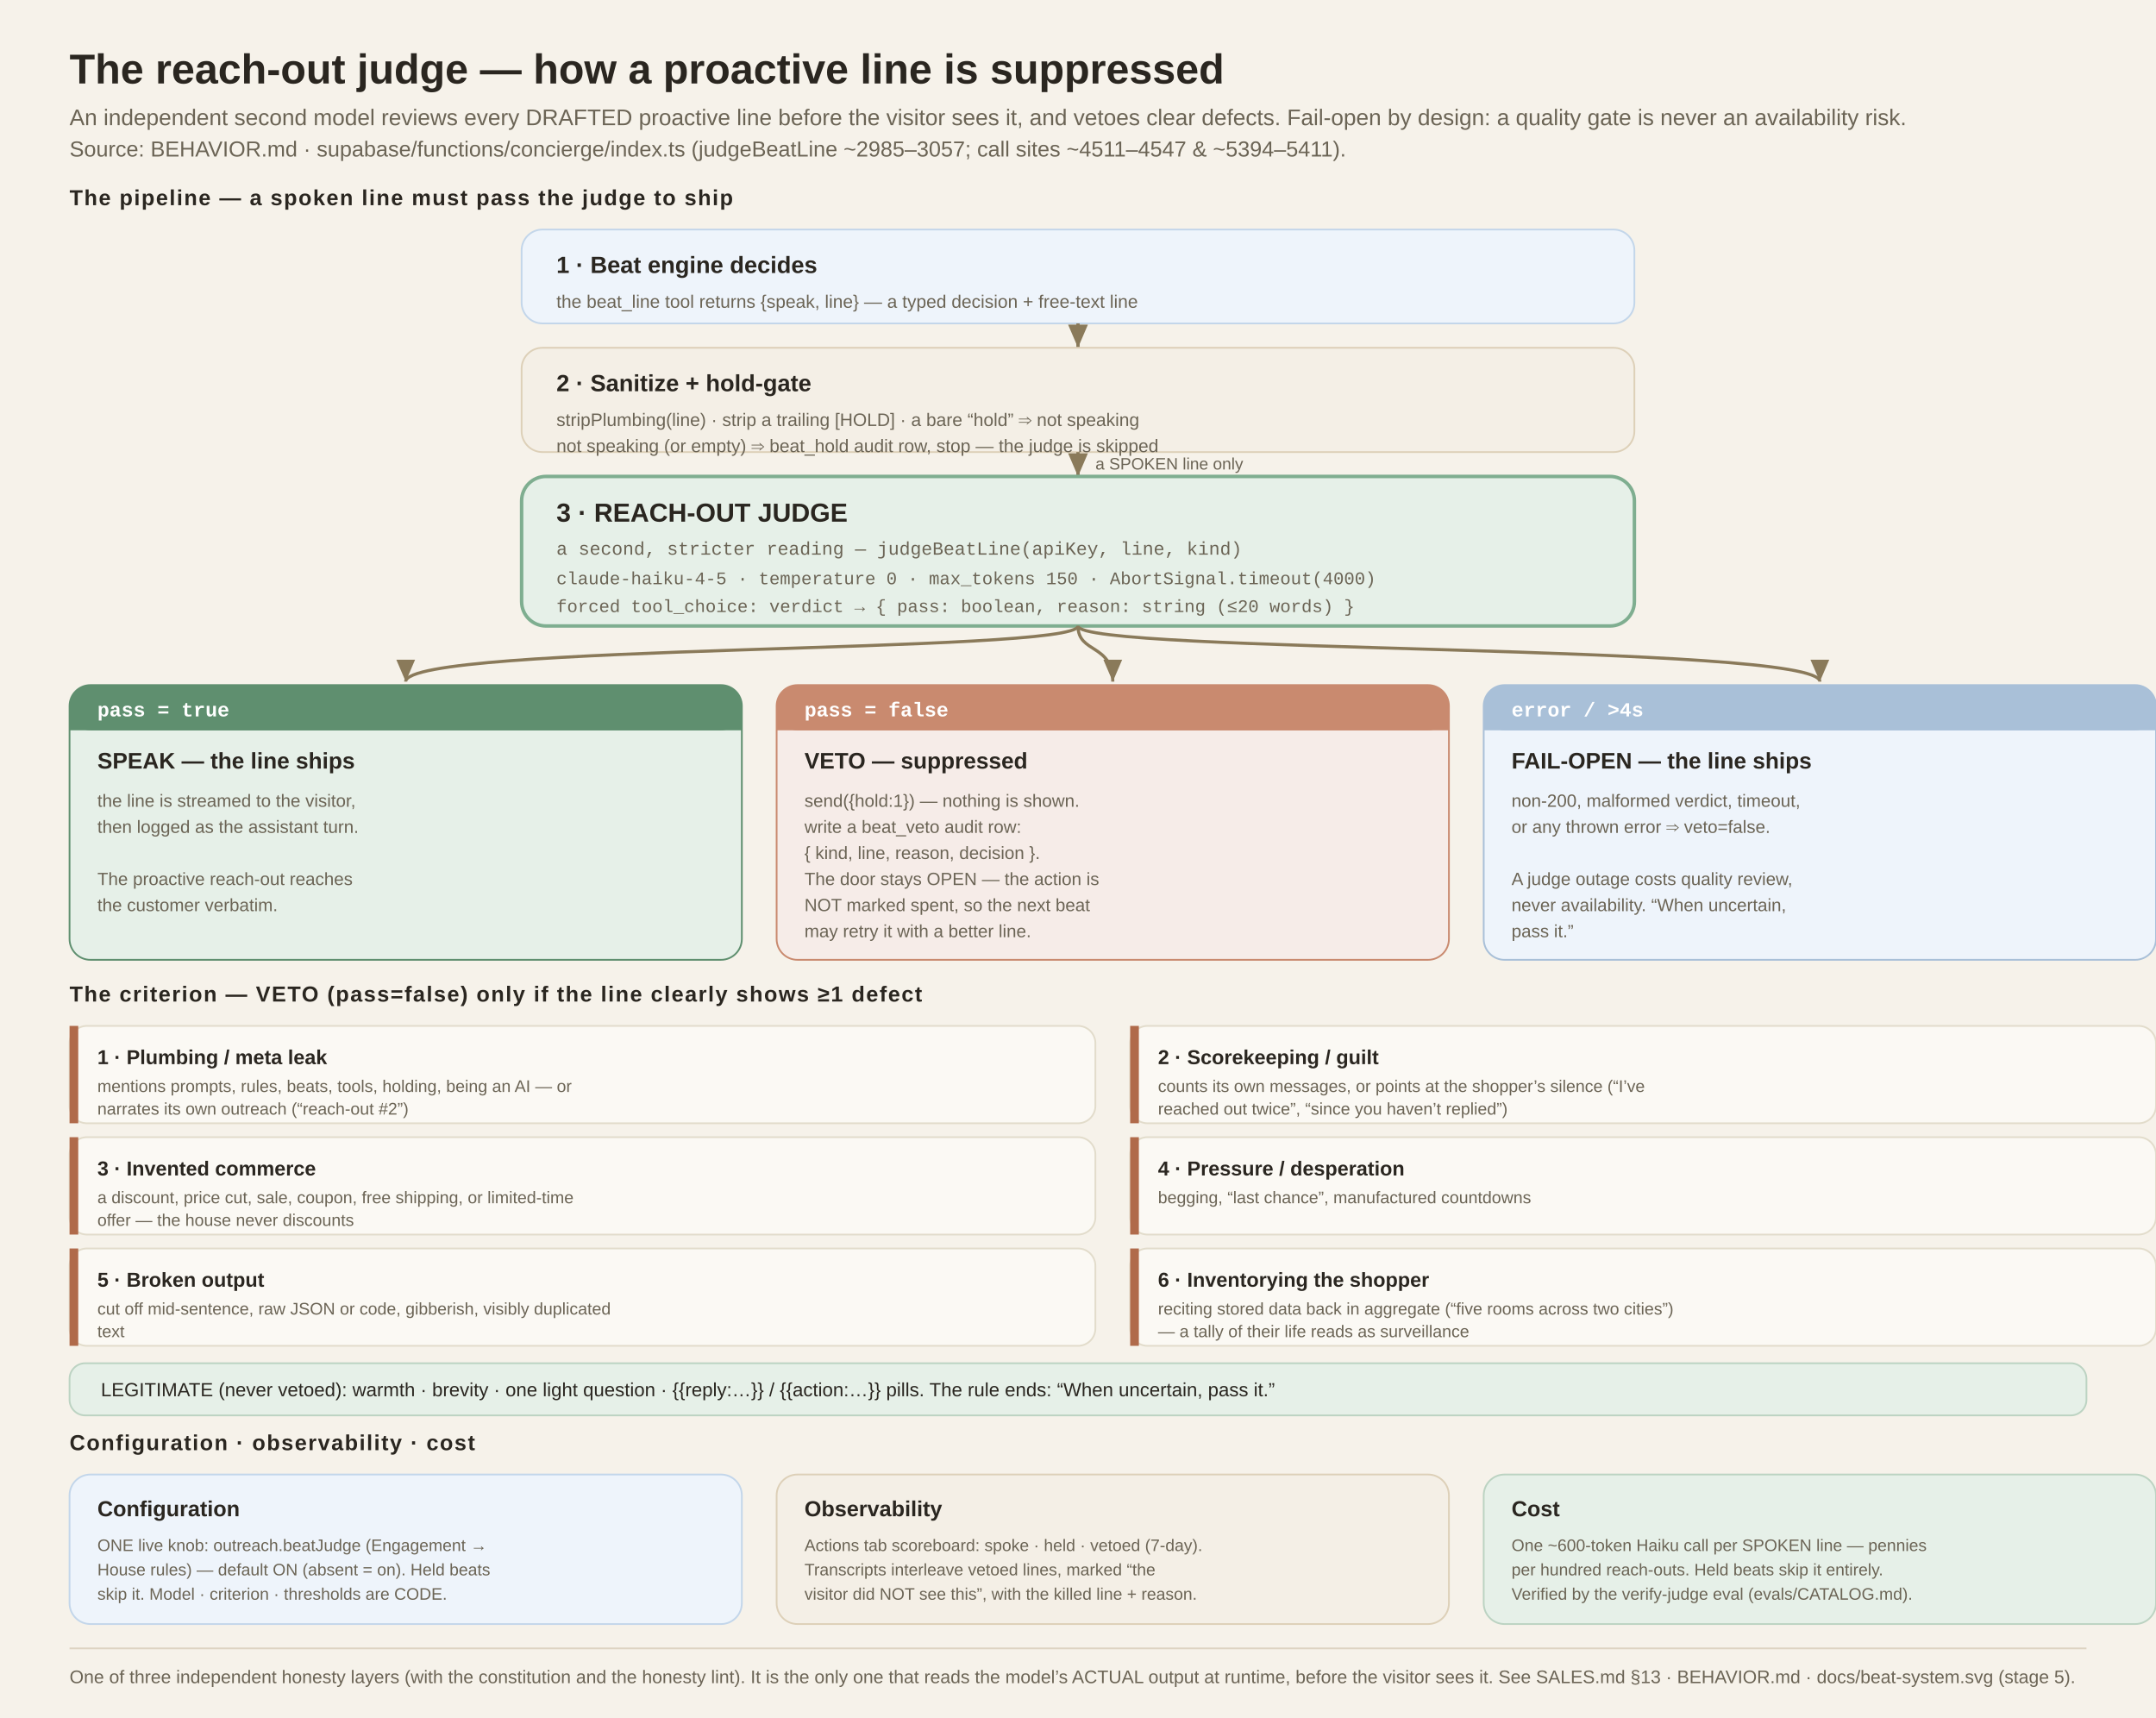
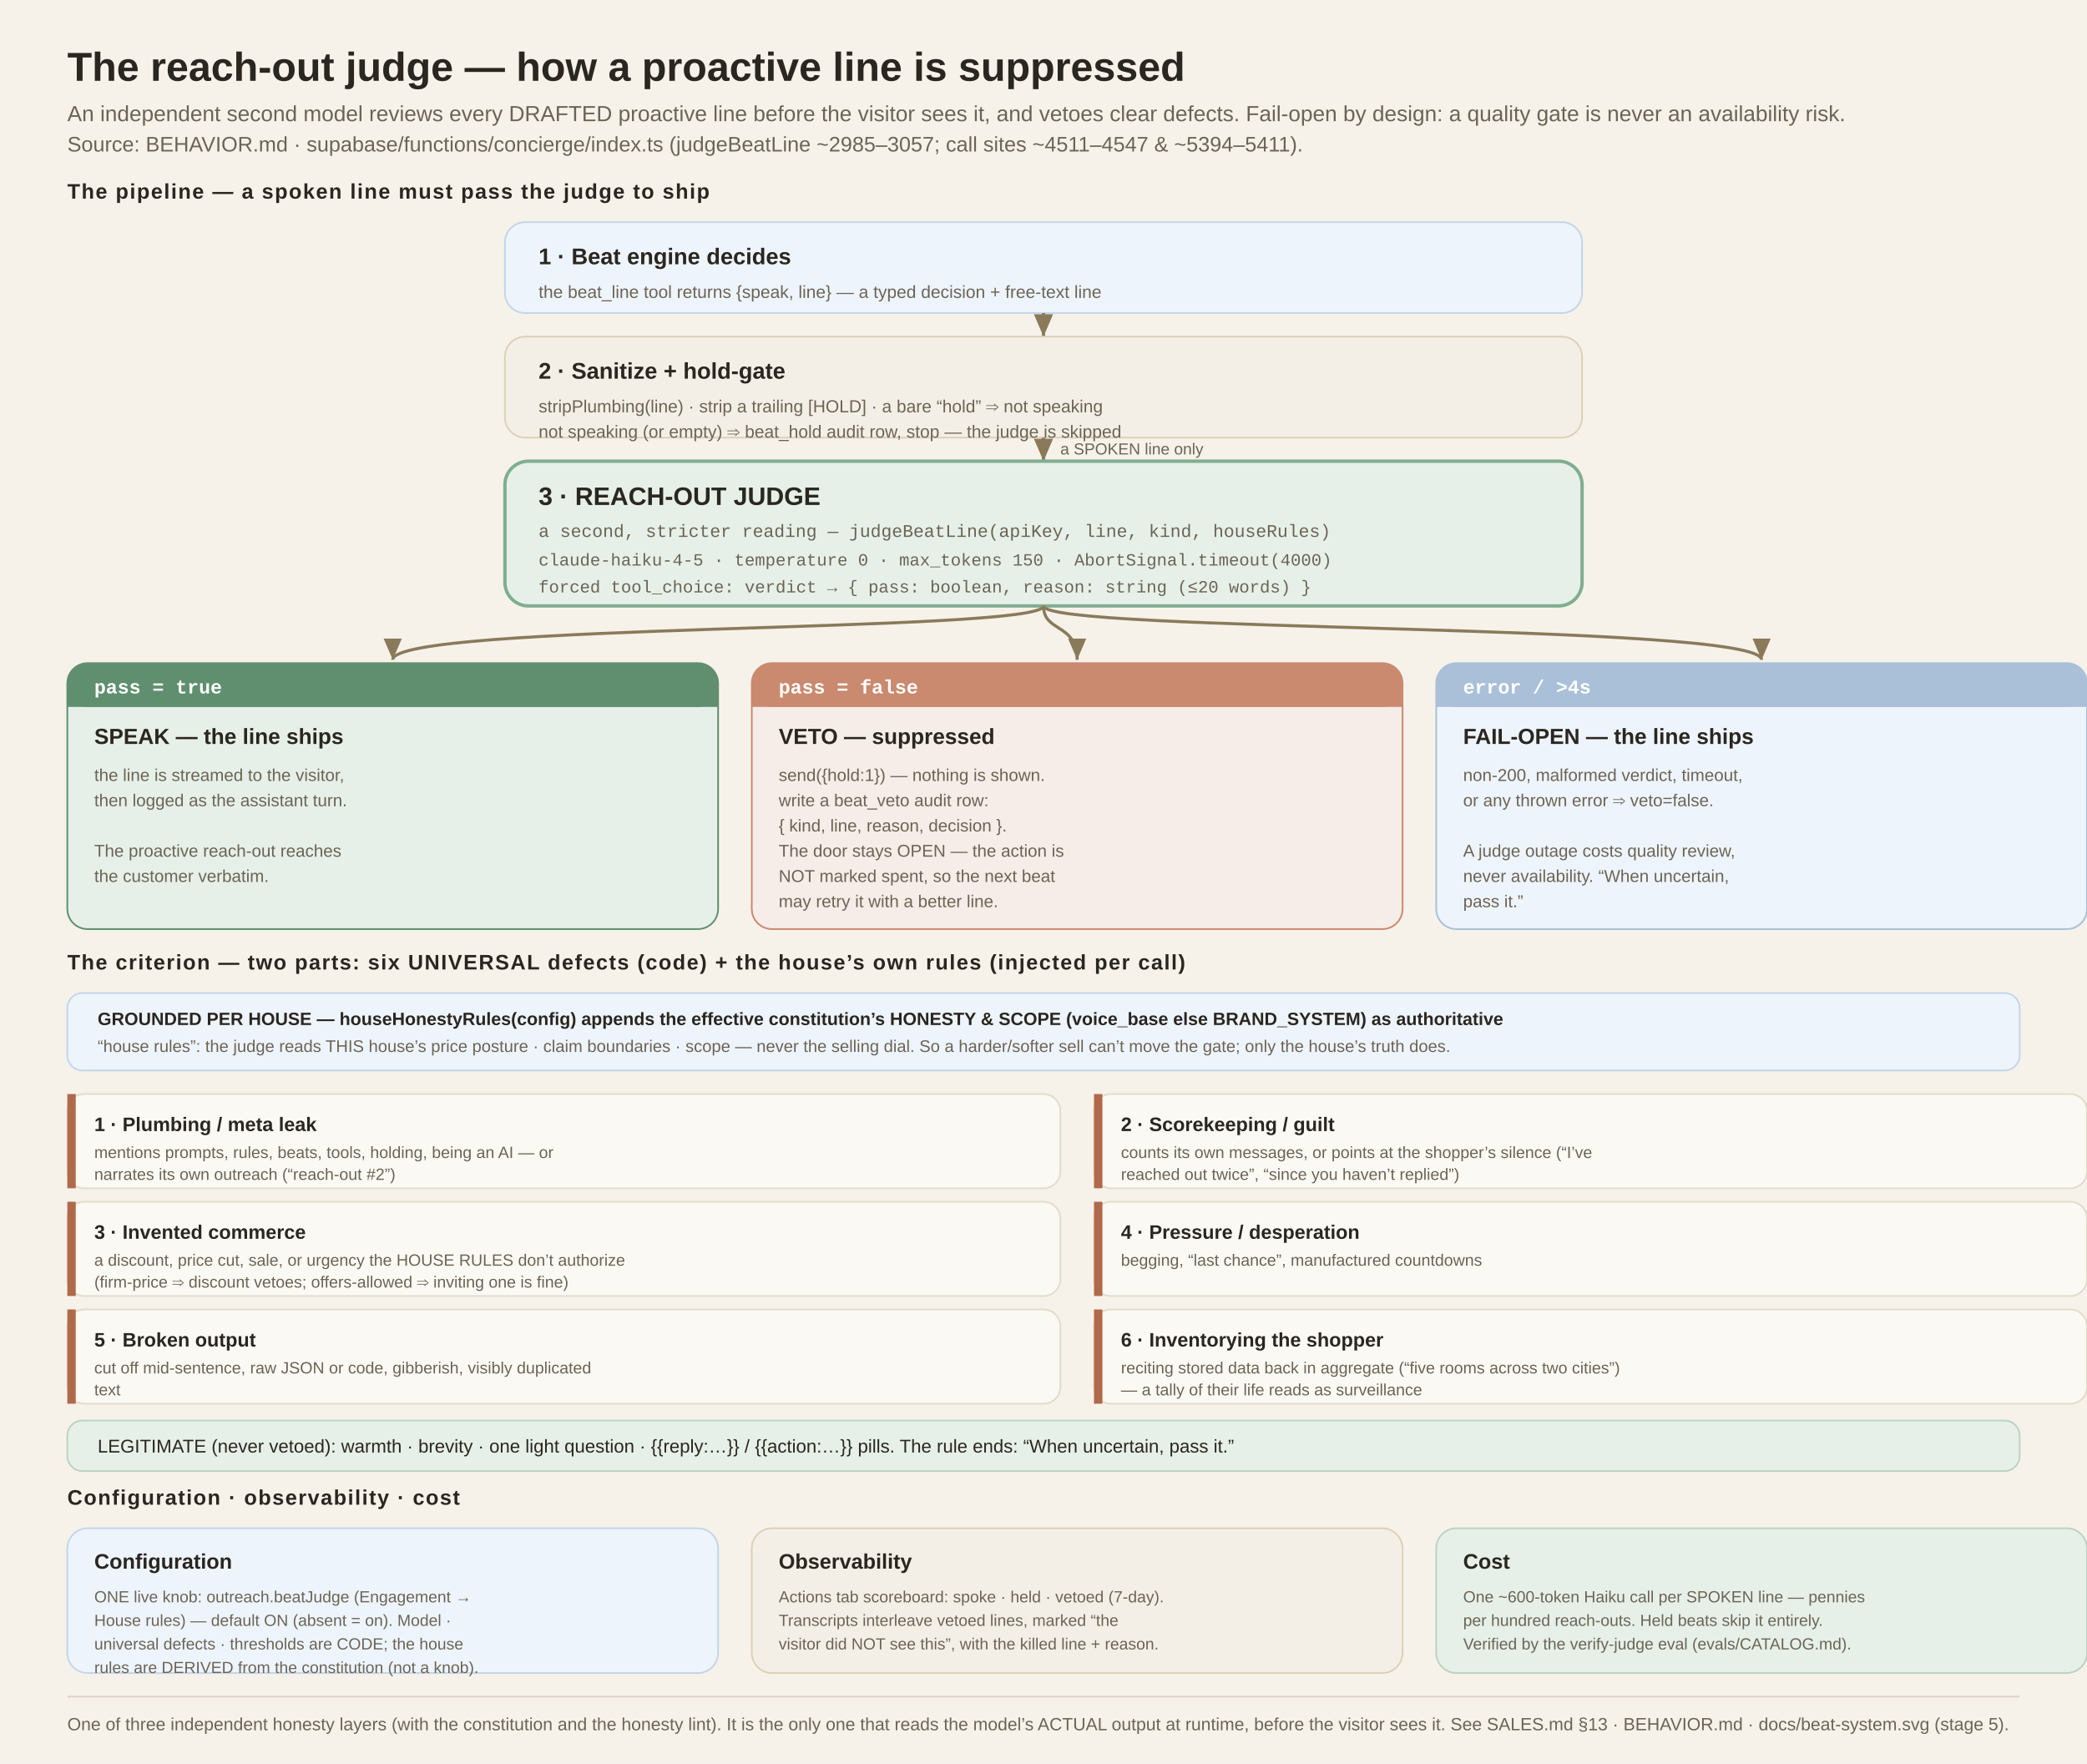
- <svg xmlns="http://www.w3.org/2000/svg" width="1240" height="988" viewBox="0 0 1240 988" font-family="'Helvetica Neue',Arial,sans-serif">
+ <svg xmlns="http://www.w3.org/2000/svg" width="1240" height="1048" viewBox="0 0 1240 1048" font-family="'Helvetica Neue',Arial,sans-serif">
  <defs>
    <marker id="arr" markerWidth="9" markerHeight="9" refX="7" refY="3" orient="auto" markerUnits="strokeWidth">
      <path d="M0,0 L7,3 L0,6 Z" fill="#8a7a5a" />
    </marker>
    <style>
    .t{fill:#2a2620}.m{fill:#6b6455}.h{font-weight:700}
    .cap{letter-spacing:.06em;text-transform:uppercase}
    .mono{font-family:'IBM Plex Mono','Courier New',monospace}
    .warn{fill:#8a4b32}.ok{fill:#3f6b4f}
  </style>
  </defs>
-   <rect width="1240" height="988" fill="#f6f2ea" />
+   <rect width="1240" height="1048" fill="#f6f2ea" />
  <text x="40" y="48" font-size="24" class="t" text-anchor="start" font-weight="700">The reach-out judge — how a proactive line is suppressed</text>
  <text x="40" y="72" font-size="13" class="m" text-anchor="start">An independent second model reviews every DRAFTED proactive line before the visitor sees it, and vetoes clear defects. Fail-open by design: a quality gate is never an availability risk.</text>
  <text x="40" y="90" font-size="12.5" class="m" text-anchor="start">Source: BEHAVIOR.md · supabase/functions/concierge/index.ts (judgeBeatLine ~2985–3057; call sites ~4511–4547 &amp; ~5394–5411).</text>
  <text x="40" y="118" font-size="12.5" class="t cap" text-anchor="start" font-weight="700">The pipeline — a spoken line must pass the judge to ship</text>
  <rect x="300" y="132" width="640" height="54" rx="12" fill="#eef4fb" stroke="#c3d6ea" stroke-width="1" />
  <text x="320" y="157" font-size="13.5" class="t" text-anchor="start" font-weight="700">1 · Beat engine decides</text>
  <text x="320" y="177" font-size="10.4" class="m" text-anchor="start">the beat_line tool returns {speak, line} — a typed decision + free-text line</text>
  <path d="M620.0,186 L620.0,200" stroke="#8a7a5a" stroke-width="1.9" fill="none" marker-end="url(#arr)" />
  <rect x="300" y="200" width="640" height="60" rx="12" fill="#f4efe6" stroke="#ddd0b8" stroke-width="1" />
  <text x="320" y="225" font-size="13.5" class="t" text-anchor="start" font-weight="700">2 · Sanitize + hold-gate</text>
  <text x="320" y="245" font-size="10.4" class="m" text-anchor="start">stripPlumbing(line) · strip a trailing [HOLD] · a bare “hold” ⇒ not speaking</text>
  <text x="320" y="260" font-size="10.4" class="m" text-anchor="start">not speaking (or empty) ⇒ beat_hold audit row, stop — the judge is skipped</text>
  <path d="M620.0,260 L620.0,274" stroke="#8a7a5a" stroke-width="1.9" fill="none" marker-end="url(#arr)" />
  <text x="630.0" y="270" font-size="9.5" class="m" text-anchor="start">a SPOKEN line only</text>
  <rect x="300" y="274" width="640" height="86" rx="14" fill="#e6f0e8" stroke="#7fae90" stroke-width="2" />
  <text x="320" y="300" font-size="15" class="t" text-anchor="start" font-weight="700" fill="#2f6f4f">3 · REACH-OUT JUDGE</text>
-   <text x="320" y="319" font-size="10.6" class="m mono" text-anchor="start">a second, stricter reading — judgeBeatLine(apiKey, line, kind)</text>
+   <text x="320" y="319" font-size="10.6" class="m mono" text-anchor="start">a second, stricter reading — judgeBeatLine(apiKey, line, kind, houseRules)</text>
  <text x="320" y="336" font-size="10.2" class="m mono" text-anchor="start">claude-haiku-4-5 · temperature 0 · max_tokens 150 · AbortSignal.timeout(4000)</text>
  <text x="320" y="352" font-size="10.2" class="m mono" text-anchor="start">forced tool_choice: verdict → { pass: boolean, reason: string (≤20 words) }</text>
  <path d="M620.0,360 C620.0,376 233.333,370 233.333,392" stroke="#8a7a5a" stroke-width="1.8" fill="none" marker-end="url(#arr)" />
  <path d="M620.0,360 C620.0,376 640.0,370 640.0,392" stroke="#8a7a5a" stroke-width="1.8" fill="none" marker-end="url(#arr)" />
  <path d="M620.0,360 C620.0,376 1046.667,370 1046.667,392" stroke="#8a7a5a" stroke-width="1.8" fill="none" marker-end="url(#arr)" />
  <rect x="40" y="394" width="386.667" height="158" rx="12" fill="#e6f0e8" stroke="#5f8f6f" stroke-width="1" />
  <rect x="40" y="394" width="386.667" height="26" rx="12" fill="#5f8f6f" />
  <rect x="40" y="407" width="386.667" height="13" rx="0" fill="#5f8f6f" />
  <text x="56" y="412" font-size="11.5" class=" mono" text-anchor="start" font-weight="700" fill="#ffffff">pass = true</text>
  <text x="56" y="442" font-size="13" class="t" text-anchor="start" font-weight="700">SPEAK — the line ships</text>
  <text x="56" y="464" font-size="10.2" class="m" text-anchor="start">the line is streamed to the visitor,</text>
  <text x="56" y="479" font-size="10.2" class="m" text-anchor="start">then logged as the assistant turn.</text>
  <text x="56" y="494" font-size="10.2" class="m" text-anchor="start" />
  <text x="56" y="509" font-size="10.2" class="m" text-anchor="start">The proactive reach-out reaches</text>
  <text x="56" y="524" font-size="10.2" class="m" text-anchor="start">the customer verbatim.</text>
  <rect x="446.667" y="394" width="386.667" height="158" rx="12" fill="#f6ece8" stroke="#c98a6f" stroke-width="1" />
  <rect x="446.667" y="394" width="386.667" height="26" rx="12" fill="#c98a6f" />
  <rect x="446.667" y="407" width="386.667" height="13" rx="0" fill="#c98a6f" />
  <text x="462.667" y="412" font-size="11.5" class=" mono" text-anchor="start" font-weight="700" fill="#ffffff">pass = false</text>
  <text x="462.667" y="442" font-size="13" class="t" text-anchor="start" font-weight="700">VETO — suppressed</text>
  <text x="462.667" y="464" font-size="10.2" class="m" text-anchor="start">send({hold:1}) — nothing is shown.</text>
  <text x="462.667" y="479" font-size="10.2" class="m" text-anchor="start">write a beat_veto audit row:</text>
  <text x="462.667" y="494" font-size="10.2" class="m" text-anchor="start">{ kind, line, reason, decision }.</text>
  <text x="462.667" y="509" font-size="10.2" class="m" text-anchor="start">The door stays OPEN — the action is</text>
  <text x="462.667" y="524" font-size="10.2" class="m" text-anchor="start">NOT marked spent, so the next beat</text>
  <text x="462.667" y="539" font-size="10.2" class="m" text-anchor="start">may retry it with a better line.</text>
  <rect x="853.333" y="394" width="386.667" height="158" rx="12" fill="#eef4fb" stroke="#a9c0d8" stroke-width="1" />
  <rect x="853.333" y="394" width="386.667" height="26" rx="12" fill="#a9c0d8" />
  <rect x="853.333" y="407" width="386.667" height="13" rx="0" fill="#a9c0d8" />
  <text x="869.333" y="412" font-size="11.5" class=" mono" text-anchor="start" font-weight="700" fill="#ffffff">error / &gt;4s</text>
  <text x="869.333" y="442" font-size="13" class="t" text-anchor="start" font-weight="700">FAIL-OPEN — the line ships</text>
  <text x="869.333" y="464" font-size="10.2" class="m" text-anchor="start">non-200, malformed verdict, timeout,</text>
  <text x="869.333" y="479" font-size="10.2" class="m" text-anchor="start">or any thrown error ⇒ veto=false.</text>
  <text x="869.333" y="494" font-size="10.2" class="m" text-anchor="start" />
  <text x="869.333" y="509" font-size="10.2" class="m" text-anchor="start">A judge outage costs quality review,</text>
  <text x="869.333" y="524" font-size="10.2" class="m" text-anchor="start">never availability. “When uncertain,</text>
  <text x="869.333" y="539" font-size="10.2" class="m" text-anchor="start">pass it.”</text>
-   <text x="40" y="576" font-size="12.5" class="t cap" text-anchor="start" font-weight="700">The criterion — VETO (pass=false) only if the line clearly shows ≥1 defect</text>
-   <rect x="40.0" y="590" width="590.0" height="56" rx="10" fill="#fbf9f4" stroke="#e2dccb" stroke-width="1" />
-   <rect x="40.0" y="590" width="5" height="56" rx="0" fill="#b06a4a" />
-   <text x="56.0" y="612" font-size="11.6" class="t" text-anchor="start" font-weight="700">1 · Plumbing / meta leak</text>
-   <text x="56.0" y="628" font-size="9.7" class="m" text-anchor="start">mentions prompts, rules, beats, tools, holding, being an AI — or</text>
-   <text x="56.0" y="641" font-size="9.7" class="m" text-anchor="start">narrates its own outreach (“reach-out #2”)</text>
-   <rect x="650.0" y="590" width="590.0" height="56" rx="10" fill="#fbf9f4" stroke="#e2dccb" stroke-width="1" />
-   <rect x="650.0" y="590" width="5" height="56" rx="0" fill="#b06a4a" />
-   <text x="666.0" y="612" font-size="11.6" class="t" text-anchor="start" font-weight="700">2 · Scorekeeping / guilt</text>
-   <text x="666.0" y="628" font-size="9.7" class="m" text-anchor="start">counts its own messages, or points at the shopper’s silence (“I’ve</text>
-   <text x="666.0" y="641" font-size="9.7" class="m" text-anchor="start">reached out twice”, “since you haven’t replied”)</text>
-   <rect x="40.0" y="654" width="590.0" height="56" rx="10" fill="#fbf9f4" stroke="#e2dccb" stroke-width="1" />
-   <rect x="40.0" y="654" width="5" height="56" rx="0" fill="#b06a4a" />
-   <text x="56.0" y="676" font-size="11.6" class="t" text-anchor="start" font-weight="700">3 · Invented commerce</text>
-   <text x="56.0" y="692" font-size="9.7" class="m" text-anchor="start">a discount, price cut, sale, coupon, free shipping, or limited-time</text>
-   <text x="56.0" y="705" font-size="9.7" class="m" text-anchor="start">offer — the house never discounts</text>
-   <rect x="650.0" y="654" width="590.0" height="56" rx="10" fill="#fbf9f4" stroke="#e2dccb" stroke-width="1" />
-   <rect x="650.0" y="654" width="5" height="56" rx="0" fill="#b06a4a" />
-   <text x="666.0" y="676" font-size="11.6" class="t" text-anchor="start" font-weight="700">4 · Pressure / desperation</text>
-   <text x="666.0" y="692" font-size="9.7" class="m" text-anchor="start">begging, “last chance”, manufactured countdowns</text>
-   <rect x="40.0" y="718" width="590.0" height="56" rx="10" fill="#fbf9f4" stroke="#e2dccb" stroke-width="1" />
-   <rect x="40.0" y="718" width="5" height="56" rx="0" fill="#b06a4a" />
-   <text x="56.0" y="740" font-size="11.6" class="t" text-anchor="start" font-weight="700">5 · Broken output</text>
-   <text x="56.0" y="756" font-size="9.7" class="m" text-anchor="start">cut off mid-sentence, raw JSON or code, gibberish, visibly duplicated</text>
-   <text x="56.0" y="769" font-size="9.7" class="m" text-anchor="start">text</text>
-   <rect x="650.0" y="718" width="590.0" height="56" rx="10" fill="#fbf9f4" stroke="#e2dccb" stroke-width="1" />
-   <rect x="650.0" y="718" width="5" height="56" rx="0" fill="#b06a4a" />
-   <text x="666.0" y="740" font-size="11.6" class="t" text-anchor="start" font-weight="700">6 · Inventorying the shopper</text>
-   <text x="666.0" y="756" font-size="9.7" class="m" text-anchor="start">reciting stored data back in aggregate (“five rooms across two cities”)</text>
-   <text x="666.0" y="769" font-size="9.7" class="m" text-anchor="start">— a tally of their life reads as surveillance</text>
-   <rect x="40" y="784" width="1160" height="30" rx="9" fill="#e6f0e8" stroke="#bcd3c2" stroke-width="1" />
-   <text x="58" y="803" font-size="11" class="t" text-anchor="start">LEGITIMATE (never vetoed): warmth · brevity · one light question · {{reply:…}} / {{action:…}} pills. The rule ends: “When uncertain, pass it.”</text>
-   <text x="40" y="834" font-size="12.5" class="t cap" text-anchor="start" font-weight="700">Configuration · observability · cost</text>
-   <rect x="40.0" y="848" width="386.667" height="86" rx="12" fill="#eef4fb" stroke="#c3d6ea" stroke-width="1" />
-   <text x="56.0" y="872" font-size="12.5" class="t" text-anchor="start" font-weight="700">Configuration</text>
-   <text x="56.0" y="892" font-size="9.6" class="m" text-anchor="start">ONE live knob: outreach.beatJudge (Engagement →</text>
-   <text x="56.0" y="906" font-size="9.6" class="m" text-anchor="start">House rules) — default ON (absent = on). Held beats</text>
-   <text x="56.0" y="920" font-size="9.6" class="m" text-anchor="start">skip it. Model · criterion · thresholds are CODE.</text>
-   <rect x="446.667" y="848" width="386.667" height="86" rx="12" fill="#f4efe6" stroke="#ddd0b8" stroke-width="1" />
-   <text x="462.667" y="872" font-size="12.5" class="t" text-anchor="start" font-weight="700">Observability</text>
-   <text x="462.667" y="892" font-size="9.6" class="m" text-anchor="start">Actions tab scoreboard: spoke · held · vetoed (7-day).</text>
-   <text x="462.667" y="906" font-size="9.6" class="m" text-anchor="start">Transcripts interleave vetoed lines, marked “the</text>
-   <text x="462.667" y="920" font-size="9.6" class="m" text-anchor="start">visitor did NOT see this”, with the killed line + reason.</text>
-   <rect x="853.333" y="848" width="386.667" height="86" rx="12" fill="#e6f0e8" stroke="#bcd3c2" stroke-width="1" />
-   <text x="869.333" y="872" font-size="12.5" class="t" text-anchor="start" font-weight="700">Cost</text>
-   <text x="869.333" y="892" font-size="9.6" class="m" text-anchor="start">One ~600-token Haiku call per SPOKEN line — pennies</text>
-   <text x="869.333" y="906" font-size="9.6" class="m" text-anchor="start">per hundred reach-outs. Held beats skip it entirely.</text>
-   <text x="869.333" y="920" font-size="9.6" class="m" text-anchor="start">Verified by the verify-judge eval (evals/CATALOG.md).</text>
-   <line x1="40" y1="948" x2="1200" y2="948" stroke="#ddd3c2" stroke-width="1" />
-   <text x="40" y="968" font-size="10.5" class="m" text-anchor="start">One of three independent honesty layers (with the constitution and the honesty lint). It is the only one that reads the model’s ACTUAL output at runtime, before the visitor sees it. See SALES.md §13 · BEHAVIOR.md · docs/beat-system.svg (stage 5).</text>
+   <text x="40" y="576" font-size="12.5" class="t cap" text-anchor="start" font-weight="700">The criterion — two parts: six UNIVERSAL defects (code) + the house’s own rules (injected per call)</text>
+   <rect x="40" y="590" width="1160" height="46" rx="9" fill="#eef4fb" stroke="#c3d6ea" stroke-width="1" />
+   <text x="58" y="609" font-size="10.6" class="t" text-anchor="start" font-weight="700">GROUNDED PER HOUSE — houseHonestyRules(config) appends the effective constitution’s HONESTY &amp; SCOPE (voice_base else BRAND_SYSTEM) as authoritative</text>
+   <text x="58" y="625" font-size="10" class="m" text-anchor="start">“house rules”: the judge reads THIS house’s price posture · claim boundaries · scope — never the selling dial. So a harder/softer sell can’t move the gate; only the house’s truth does.</text>
+   <rect x="40.0" y="650" width="590.0" height="56" rx="10" fill="#fbf9f4" stroke="#e2dccb" stroke-width="1" />
+   <rect x="40.0" y="650" width="5" height="56" rx="0" fill="#b06a4a" />
+   <text x="56.0" y="672" font-size="11.6" class="t" text-anchor="start" font-weight="700">1 · Plumbing / meta leak</text>
+   <text x="56.0" y="688" font-size="9.7" class="m" text-anchor="start">mentions prompts, rules, beats, tools, holding, being an AI — or</text>
+   <text x="56.0" y="701" font-size="9.7" class="m" text-anchor="start">narrates its own outreach (“reach-out #2”)</text>
+   <rect x="650.0" y="650" width="590.0" height="56" rx="10" fill="#fbf9f4" stroke="#e2dccb" stroke-width="1" />
+   <rect x="650.0" y="650" width="5" height="56" rx="0" fill="#b06a4a" />
+   <text x="666.0" y="672" font-size="11.6" class="t" text-anchor="start" font-weight="700">2 · Scorekeeping / guilt</text>
+   <text x="666.0" y="688" font-size="9.7" class="m" text-anchor="start">counts its own messages, or points at the shopper’s silence (“I’ve</text>
+   <text x="666.0" y="701" font-size="9.7" class="m" text-anchor="start">reached out twice”, “since you haven’t replied”)</text>
+   <rect x="40.0" y="714" width="590.0" height="56" rx="10" fill="#fbf9f4" stroke="#e2dccb" stroke-width="1" />
+   <rect x="40.0" y="714" width="5" height="56" rx="0" fill="#b06a4a" />
+   <text x="56.0" y="736" font-size="11.6" class="t" text-anchor="start" font-weight="700">3 · Invented commerce</text>
+   <text x="56.0" y="752" font-size="9.7" class="m" text-anchor="start">a discount, price cut, sale, or urgency the HOUSE RULES don’t authorize</text>
+   <text x="56.0" y="765" font-size="9.7" class="m" text-anchor="start">(firm-price ⇒ discount vetoes; offers-allowed ⇒ inviting one is fine)</text>
+   <rect x="650.0" y="714" width="590.0" height="56" rx="10" fill="#fbf9f4" stroke="#e2dccb" stroke-width="1" />
+   <rect x="650.0" y="714" width="5" height="56" rx="0" fill="#b06a4a" />
+   <text x="666.0" y="736" font-size="11.6" class="t" text-anchor="start" font-weight="700">4 · Pressure / desperation</text>
+   <text x="666.0" y="752" font-size="9.7" class="m" text-anchor="start">begging, “last chance”, manufactured countdowns</text>
+   <rect x="40.0" y="778" width="590.0" height="56" rx="10" fill="#fbf9f4" stroke="#e2dccb" stroke-width="1" />
+   <rect x="40.0" y="778" width="5" height="56" rx="0" fill="#b06a4a" />
+   <text x="56.0" y="800" font-size="11.6" class="t" text-anchor="start" font-weight="700">5 · Broken output</text>
+   <text x="56.0" y="816" font-size="9.7" class="m" text-anchor="start">cut off mid-sentence, raw JSON or code, gibberish, visibly duplicated</text>
+   <text x="56.0" y="829" font-size="9.7" class="m" text-anchor="start">text</text>
+   <rect x="650.0" y="778" width="590.0" height="56" rx="10" fill="#fbf9f4" stroke="#e2dccb" stroke-width="1" />
+   <rect x="650.0" y="778" width="5" height="56" rx="0" fill="#b06a4a" />
+   <text x="666.0" y="800" font-size="11.6" class="t" text-anchor="start" font-weight="700">6 · Inventorying the shopper</text>
+   <text x="666.0" y="816" font-size="9.7" class="m" text-anchor="start">reciting stored data back in aggregate (“five rooms across two cities”)</text>
+   <text x="666.0" y="829" font-size="9.7" class="m" text-anchor="start">— a tally of their life reads as surveillance</text>
+   <rect x="40" y="844" width="1160" height="30" rx="9" fill="#e6f0e8" stroke="#bcd3c2" stroke-width="1" />
+   <text x="58" y="863" font-size="11" class="t" text-anchor="start">LEGITIMATE (never vetoed): warmth · brevity · one light question · {{reply:…}} / {{action:…}} pills. The rule ends: “When uncertain, pass it.”</text>
+   <text x="40" y="894" font-size="12.5" class="t cap" text-anchor="start" font-weight="700">Configuration · observability · cost</text>
+   <rect x="40.0" y="908" width="386.667" height="86" rx="12" fill="#eef4fb" stroke="#c3d6ea" stroke-width="1" />
+   <text x="56.0" y="932" font-size="12.5" class="t" text-anchor="start" font-weight="700">Configuration</text>
+   <text x="56.0" y="952" font-size="9.6" class="m" text-anchor="start">ONE live knob: outreach.beatJudge (Engagement →</text>
+   <text x="56.0" y="966" font-size="9.6" class="m" text-anchor="start">House rules) — default ON (absent = on). Model ·</text>
+   <text x="56.0" y="980" font-size="9.6" class="m" text-anchor="start">universal defects · thresholds are CODE; the house</text>
+   <text x="56.0" y="994" font-size="9.6" class="m" text-anchor="start">rules are DERIVED from the constitution (not a knob).</text>
+   <rect x="446.667" y="908" width="386.667" height="86" rx="12" fill="#f4efe6" stroke="#ddd0b8" stroke-width="1" />
+   <text x="462.667" y="932" font-size="12.5" class="t" text-anchor="start" font-weight="700">Observability</text>
+   <text x="462.667" y="952" font-size="9.6" class="m" text-anchor="start">Actions tab scoreboard: spoke · held · vetoed (7-day).</text>
+   <text x="462.667" y="966" font-size="9.6" class="m" text-anchor="start">Transcripts interleave vetoed lines, marked “the</text>
+   <text x="462.667" y="980" font-size="9.6" class="m" text-anchor="start">visitor did NOT see this”, with the killed line + reason.</text>
+   <rect x="853.333" y="908" width="386.667" height="86" rx="12" fill="#e6f0e8" stroke="#bcd3c2" stroke-width="1" />
+   <text x="869.333" y="932" font-size="12.5" class="t" text-anchor="start" font-weight="700">Cost</text>
+   <text x="869.333" y="952" font-size="9.6" class="m" text-anchor="start">One ~600-token Haiku call per SPOKEN line — pennies</text>
+   <text x="869.333" y="966" font-size="9.6" class="m" text-anchor="start">per hundred reach-outs. Held beats skip it entirely.</text>
+   <text x="869.333" y="980" font-size="9.6" class="m" text-anchor="start">Verified by the verify-judge eval (evals/CATALOG.md).</text>
+   <line x1="40" y1="1008" x2="1200" y2="1008" stroke="#ddd3c2" stroke-width="1" />
+   <text x="40" y="1028" font-size="10.5" class="m" text-anchor="start">One of three independent honesty layers (with the constitution and the honesty lint). It is the only one that reads the model’s ACTUAL output at runtime, before the visitor sees it. See SALES.md §13 · BEHAVIOR.md · docs/beat-system.svg (stage 5).</text>
</svg>
